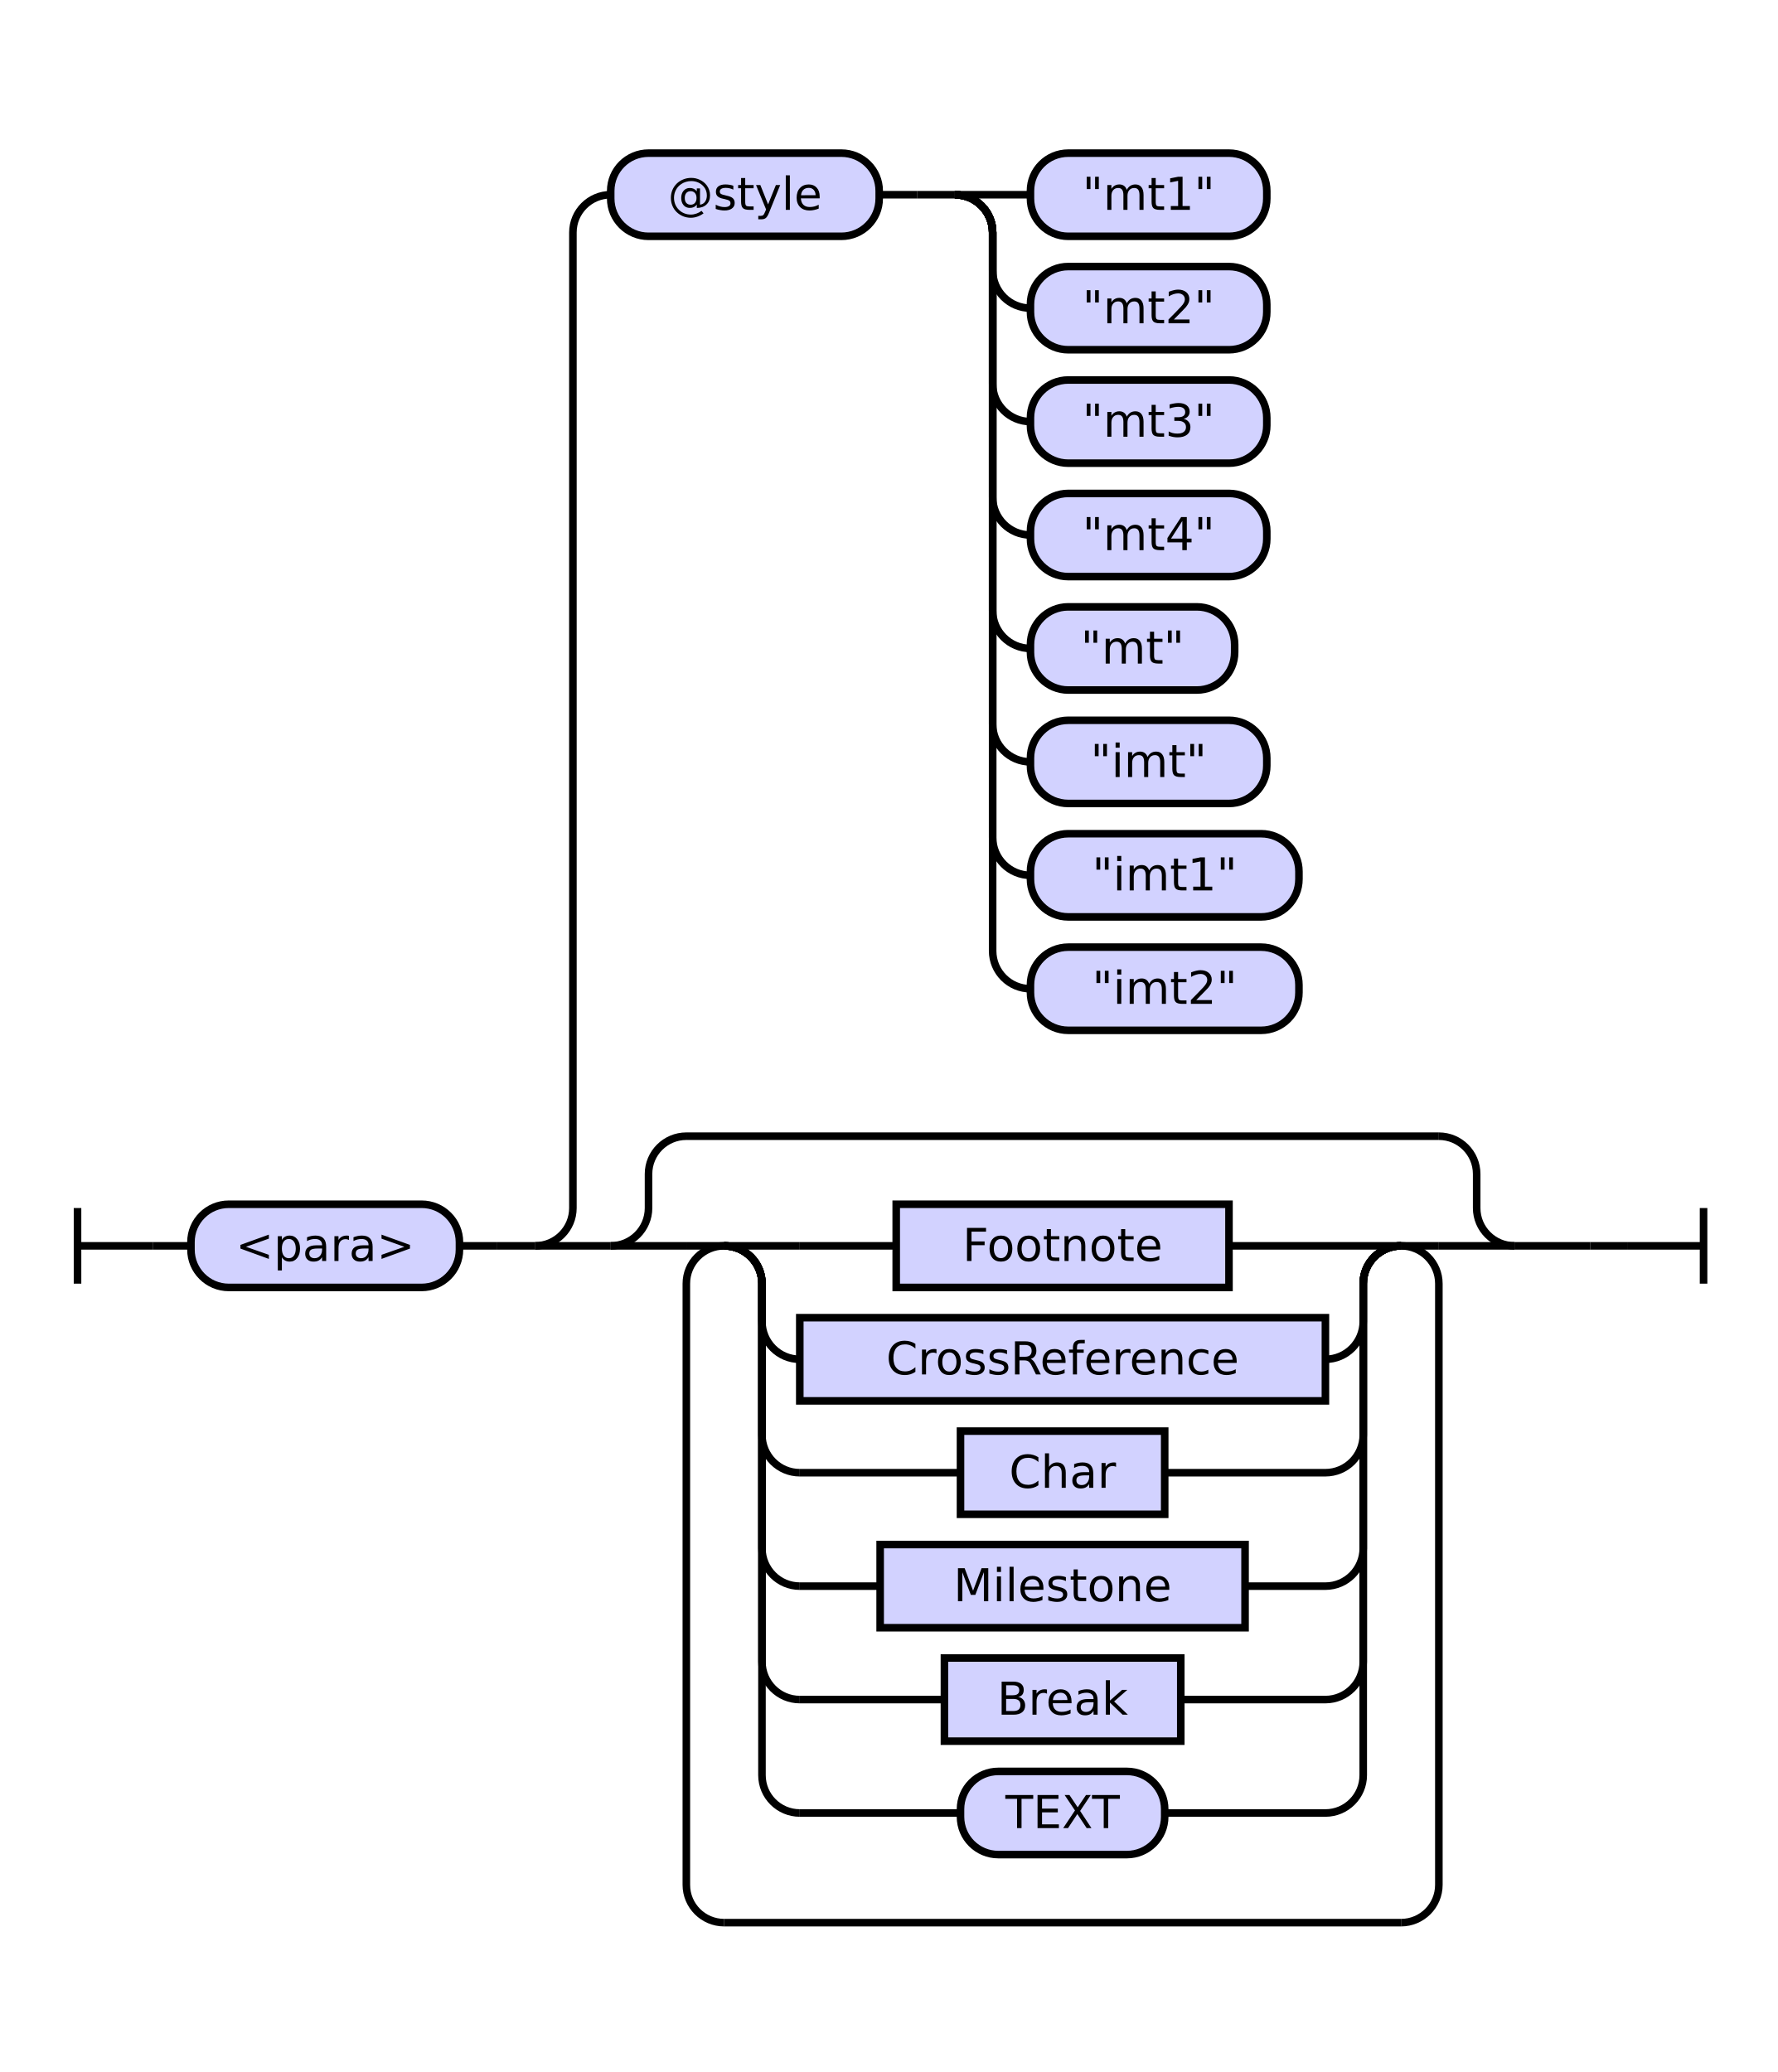
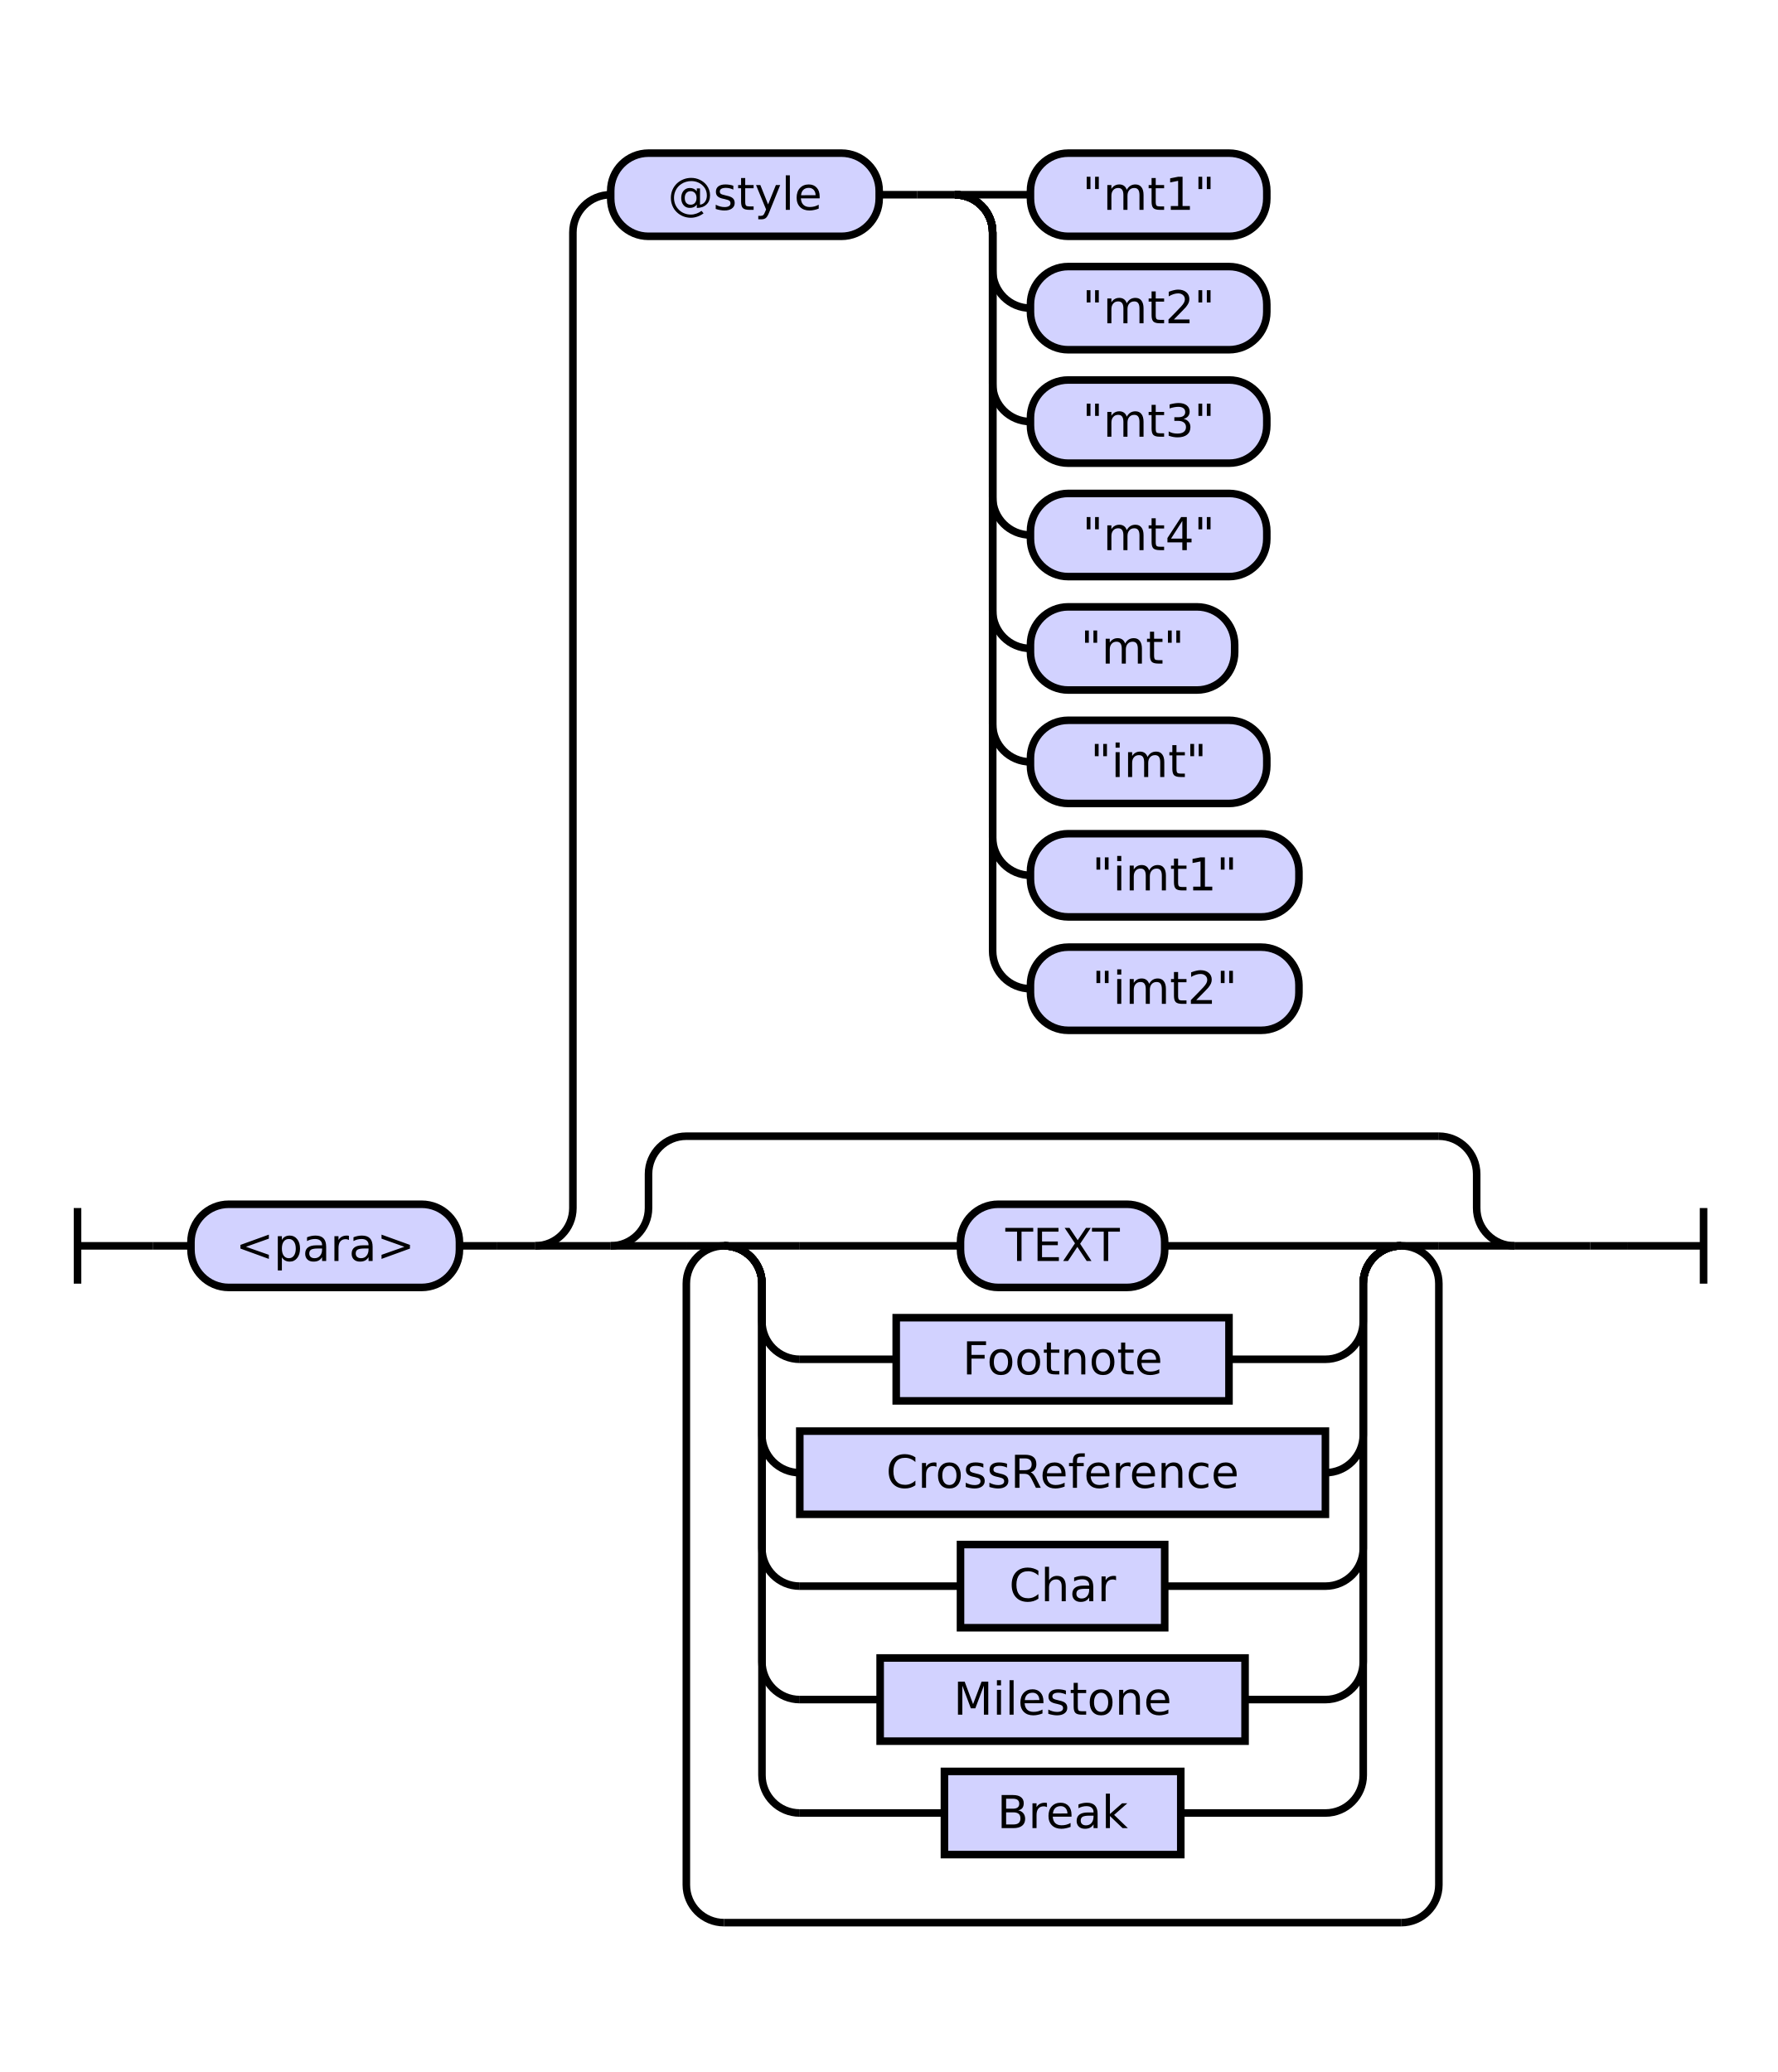
<svg xmlns="http://www.w3.org/2000/svg" class="railroad-diagram" height="548" viewBox="0 0 470.0 548" width="470.0">
  <g transform="translate(.5 .5)">
    <style>/*  */

    svg.railroad-diagram {
        background-color: hsl(30,20%,95%);
    }
    svg.railroad-diagram path {
        stroke-width: 2;
        stroke: black;
        fill: none;
    }
    svg.railroad-diagram text {
        font-size: 12px;
        text-anchor: middle;
        font-family: DejaVu Sans;
    }
    svg.railroad-diagram text.label {
        text-anchor:start;
    }
    svg.railroad-diagram text.comment {
        font-family: DejaVu Sans;
        font-size: 14px;
    }
    svg.railroad-diagram rect{
        stroke-width: 2;
        stroke: black;
        fill: rgb(210, 210, 255);
    }
    svg.railroad-diagram rect.group-box {
        stroke: gray;
        stroke-dasharray: 10 5;
        fill: none;
    }
    .terminal {
        font-family: DejaVu Sans;
    }
    svg.railroad-diagram g.altterminal rect {
        fill: rgb(251, 252, 207)
    }

/*  */
</style>
    <g>
      <path d="M 20 319 v 20 m 0 -10 h 20" />
    </g>
    <path d="M 40 329 h 10" />
    <g>
      <path d="M 50 329 h 0.0" />
      <path d="M 420.0 329 h 0.0" />
      <g>
        <path d="M 50.0 329 h 0.0" />
        <path d="M 420.0 329 h 0.0" />
        <g class="terminal ">
          <path d="M 50.0 329 h 0.0" />
          <path d="M 121.0 329 h 0.0" />
          <rect height="22" rx="10" ry="10" width="71.0" x="50.0" y="318" />
          <text x="85.5" y="333">&lt;para&gt;</text>
        </g>
        <path d="M 121.0 329 h 10" />
        <path d="M 131.0 329 h 10" />
        <g>
          <path d="M 141.0 329 h 0.0" />
          <path d="M 420.0 329 h 0.0" />
          <path d="M 141.0 329 a 10 10 0 0 0 10 -10 v -258 a 10 10 0 0 1 10 -10" />
          <g>
            <path d="M 161.0 51 h 0.0" />
            <path d="M 363.0 51 h 0.0" />
            <g class="terminal ">
              <path d="M 161.0 51 h 0.0" />
              <path d="M 232.0 51 h 0.0" />
              <rect height="22" rx="10" ry="10" width="71.0" x="161.0" y="40" />
              <text x="196.5" y="55">@style</text>
            </g>
            <path d="M 232.0 51 h 10" />
            <path d="M 242.0 51 h 10" />
            <g>
              <path d="M 252.0 51 h 0.0" />
              <path d="M 252.0 51 h 20" />
              <g class="terminal ">
                <path d="M 272.0 51 h 0.0" />
                <path d="M 334.5 51 h 0.0" />
                <rect height="22" rx="10" ry="10" width="62.5" x="272.0" y="40" />
                <text x="303.25" y="55">"mt1"</text>
              </g>
              <path d="M 252.0 51 a 10 10 0 0 1 10 10 v 10 a 10 10 0 0 0 10 10" />
              <g class="terminal ">
                <path d="M 272.0 81 h 0.0" />
                <path d="M 334.5 81 h 0.0" />
                <rect height="22" rx="10" ry="10" width="62.5" x="272.0" y="70" />
                <text x="303.25" y="85">"mt2"</text>
              </g>
              <path d="M 252.0 51 a 10 10 0 0 1 10 10 v 40 a 10 10 0 0 0 10 10" />
              <g class="terminal ">
                <path d="M 272.0 111 h 0.0" />
                <path d="M 334.5 111 h 0.0" />
                <rect height="22" rx="10" ry="10" width="62.5" x="272.0" y="100" />
                <text x="303.25" y="115">"mt3"</text>
              </g>
              <path d="M 252.0 51 a 10 10 0 0 1 10 10 v 70 a 10 10 0 0 0 10 10" />
              <g class="terminal ">
                <path d="M 272.0 141 h 0.0" />
                <path d="M 334.5 141 h 0.0" />
                <rect height="22" rx="10" ry="10" width="62.5" x="272.0" y="130" />
                <text x="303.25" y="145">"mt4"</text>
              </g>
              <path d="M 252.0 51 a 10 10 0 0 1 10 10 v 100 a 10 10 0 0 0 10 10" />
              <g class="terminal ">
                <path d="M 272.0 171 h 0.0" />
                <path d="M 326.0 171 h 0.0" />
                <rect height="22" rx="10" ry="10" width="54.0" x="272.0" y="160" />
                <text x="299.0" y="175">"mt"</text>
              </g>
              <path d="M 252.0 51 a 10 10 0 0 1 10 10 v 130 a 10 10 0 0 0 10 10" />
              <g class="terminal ">
                <path d="M 272.0 201 h 0.0" />
                <path d="M 334.5 201 h 0.0" />
                <rect height="22" rx="10" ry="10" width="62.5" x="272.0" y="190" />
                <text x="303.25" y="205">"imt"</text>
              </g>
              <path d="M 252.0 51 a 10 10 0 0 1 10 10 v 160 a 10 10 0 0 0 10 10" />
              <g class="terminal ">
                <path d="M 272.0 231 h 0.0" />
                <path d="M 343.0 231 h 0.0" />
                <rect height="22" rx="10" ry="10" width="71.0" x="272.0" y="220" />
                <text x="307.5" y="235">"imt1"</text>
              </g>
              <path d="M 252.0 51 a 10 10 0 0 1 10 10 v 190 a 10 10 0 0 0 10 10" />
              <g class="terminal ">
                <path d="M 272.0 261 h 0.0" />
                <path d="M 343.0 261 h 0.0" />
                <rect height="22" rx="10" ry="10" width="71.0" x="272.0" y="250" />
                <text x="307.5" y="265">"imt2"</text>
              </g>
            </g>
          </g>
          <path d="M 141.0 329 h 20" />
          <g>
            <path d="M 161.0 329 h 0.0" />
            <path d="M 400.0 329 h 0.0" />
            <path d="M 161.0 329 a 10 10 0 0 0 10 -10 v -9 a 10 10 0 0 1 10 -10" />
            <g>
              <path d="M 181.0 300 h 199.0" />
            </g>
            <path d="M 380.0 300 a 10 10 0 0 1 10 10 v 9 a 10 10 0 0 0 10 10" />
            <path d="M 161.0 329 h 20" />
            <g>
              <path d="M 181.0 329 h 0.0" />
              <path d="M 380.0 329 h 0.0" />
              <path d="M 181.0 329 h 10" />
              <g>
                <path d="M 191.0 329 h 0.0" />
                <path d="M 370.0 329 h 0.0" />
                <path d="M 191.0 329 h 20" />
-                 <g class="non-terminal ">
-                   <path d="M 211.0 329 h 25.5" />
-                   <path d="M 324.5 329 h 25.5" />
-                   <rect height="22" width="88.0" x="236.5" y="318" />
-                   <text x="280.5" y="333">Footnote</text>
+                 <g class="terminal ">
+                   <path d="M 211.0 329 h 42.5" />
+                   <path d="M 307.5 329 h 42.5" />
+                   <rect height="22" rx="10" ry="10" width="54.0" x="253.5" y="318" />
+                   <text x="280.5" y="333">TEXT</text>
                </g>
                <path d="M 350.0 329 h 20" />
                <path d="M 191.0 329 a 10 10 0 0 1 10 10 v 10 a 10 10 0 0 0 10 10" />
                <g class="non-terminal ">
-                   <path d="M 211.0 359 h 0.0" />
-                   <path d="M 350.0 359 h 0.0" />
-                   <rect height="22" width="139.0" x="211.0" y="348" />
-                   <text x="280.5" y="363">CrossReference</text>
+                   <path d="M 211.0 359 h 25.5" />
+                   <path d="M 324.5 359 h 25.5" />
+                   <rect height="22" width="88.0" x="236.5" y="348" />
+                   <text x="280.5" y="363">Footnote</text>
                </g>
                <path d="M 350.0 359 a 10 10 0 0 0 10 -10 v -10 a 10 10 0 0 1 10 -10" />
                <path d="M 191.0 329 a 10 10 0 0 1 10 10 v 40 a 10 10 0 0 0 10 10" />
                <g class="non-terminal ">
-                   <path d="M 211.0 389 h 42.5" />
-                   <path d="M 307.5 389 h 42.5" />
-                   <rect height="22" width="54.0" x="253.5" y="378" />
-                   <text x="280.5" y="393">Char</text>
+                   <path d="M 211.0 389 h 0.0" />
+                   <path d="M 350.0 389 h 0.0" />
+                   <rect height="22" width="139.0" x="211.0" y="378" />
+                   <text x="280.5" y="393">CrossReference</text>
                </g>
                <path d="M 350.0 389 a 10 10 0 0 0 10 -10 v -40 a 10 10 0 0 1 10 -10" />
                <path d="M 191.0 329 a 10 10 0 0 1 10 10 v 70 a 10 10 0 0 0 10 10" />
                <g class="non-terminal ">
-                   <path d="M 211.0 419 h 21.25" />
-                   <path d="M 328.75 419 h 21.25" />
-                   <rect height="22" width="96.5" x="232.25" y="408" />
-                   <text x="280.5" y="423">Milestone</text>
+                   <path d="M 211.0 419 h 42.5" />
+                   <path d="M 307.5 419 h 42.5" />
+                   <rect height="22" width="54.0" x="253.5" y="408" />
+                   <text x="280.5" y="423">Char</text>
                </g>
                <path d="M 350.0 419 a 10 10 0 0 0 10 -10 v -70 a 10 10 0 0 1 10 -10" />
                <path d="M 191.0 329 a 10 10 0 0 1 10 10 v 100 a 10 10 0 0 0 10 10" />
                <g class="non-terminal ">
-                   <path d="M 211.0 449 h 38.25" />
-                   <path d="M 311.75 449 h 38.25" />
-                   <rect height="22" width="62.5" x="249.25" y="438" />
-                   <text x="280.5" y="453">Break</text>
+                   <path d="M 211.0 449 h 21.25" />
+                   <path d="M 328.75 449 h 21.25" />
+                   <rect height="22" width="96.5" x="232.25" y="438" />
+                   <text x="280.5" y="453">Milestone</text>
                </g>
                <path d="M 350.0 449 a 10 10 0 0 0 10 -10 v -100 a 10 10 0 0 1 10 -10" />
                <path d="M 191.0 329 a 10 10 0 0 1 10 10 v 130 a 10 10 0 0 0 10 10" />
-                 <g class="terminal ">
-                   <path d="M 211.0 479 h 42.5" />
-                   <path d="M 307.5 479 h 42.5" />
-                   <rect height="22" rx="10" ry="10" width="54.0" x="253.5" y="468" />
-                   <text x="280.5" y="483">TEXT</text>
+                 <g class="non-terminal ">
+                   <path d="M 211.0 479 h 38.25" />
+                   <path d="M 311.75 479 h 38.25" />
+                   <rect height="22" width="62.5" x="249.25" y="468" />
+                   <text x="280.5" y="483">Break</text>
                </g>
                <path d="M 350.0 479 a 10 10 0 0 0 10 -10 v -130 a 10 10 0 0 1 10 -10" />
              </g>
              <path d="M 370.0 329 h 10" />
              <path d="M 191.0 329 a 10 10 0 0 0 -10 10 v 159 a 10 10 0 0 0 10 10" />
              <g>
                <path d="M 191.0 508 h 179.0" />
              </g>
              <path d="M 370.0 508 a 10 10 0 0 0 10 -10 v -159 a 10 10 0 0 0 -10 -10" />
            </g>
            <path d="M 380.0 329 h 20" />
          </g>
          <path d="M 400.0 329 h 20" />
        </g>
      </g>
    </g>
    <path d="M 420.0 329 h 10" />
    <path d="M 430.0 329 h 20 m 0 -10 v 20" />
  </g>
</svg>
